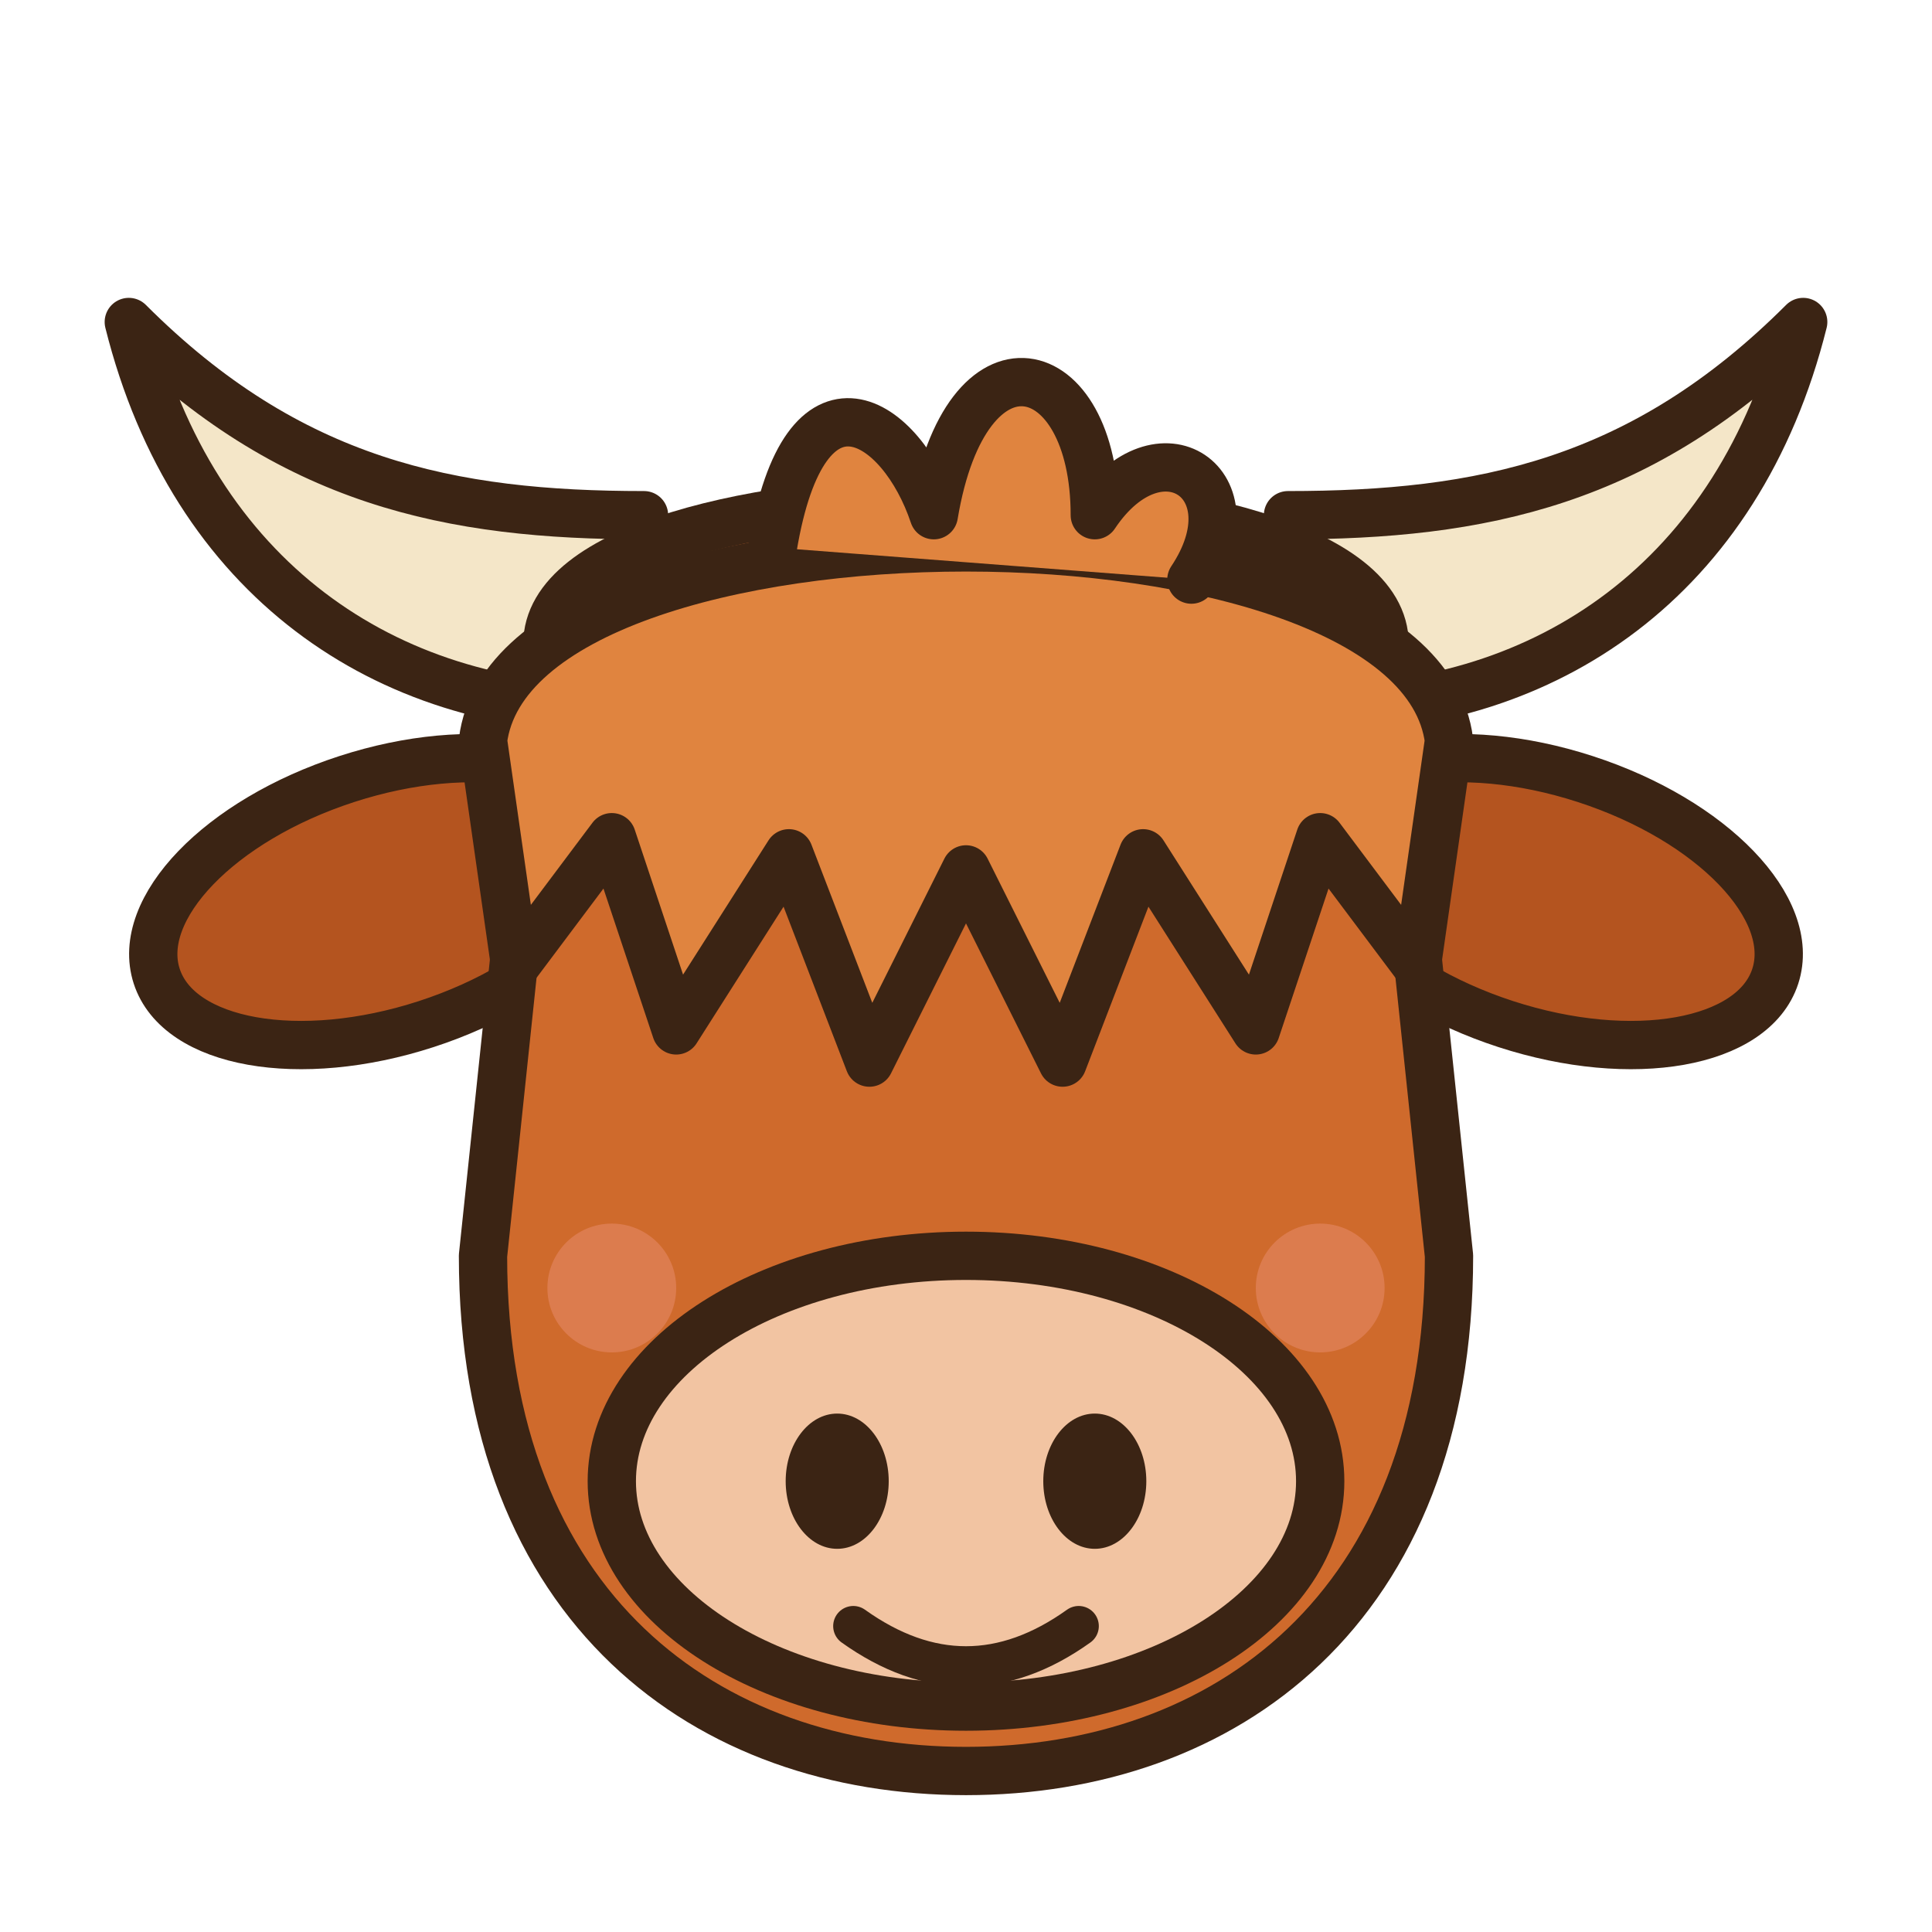
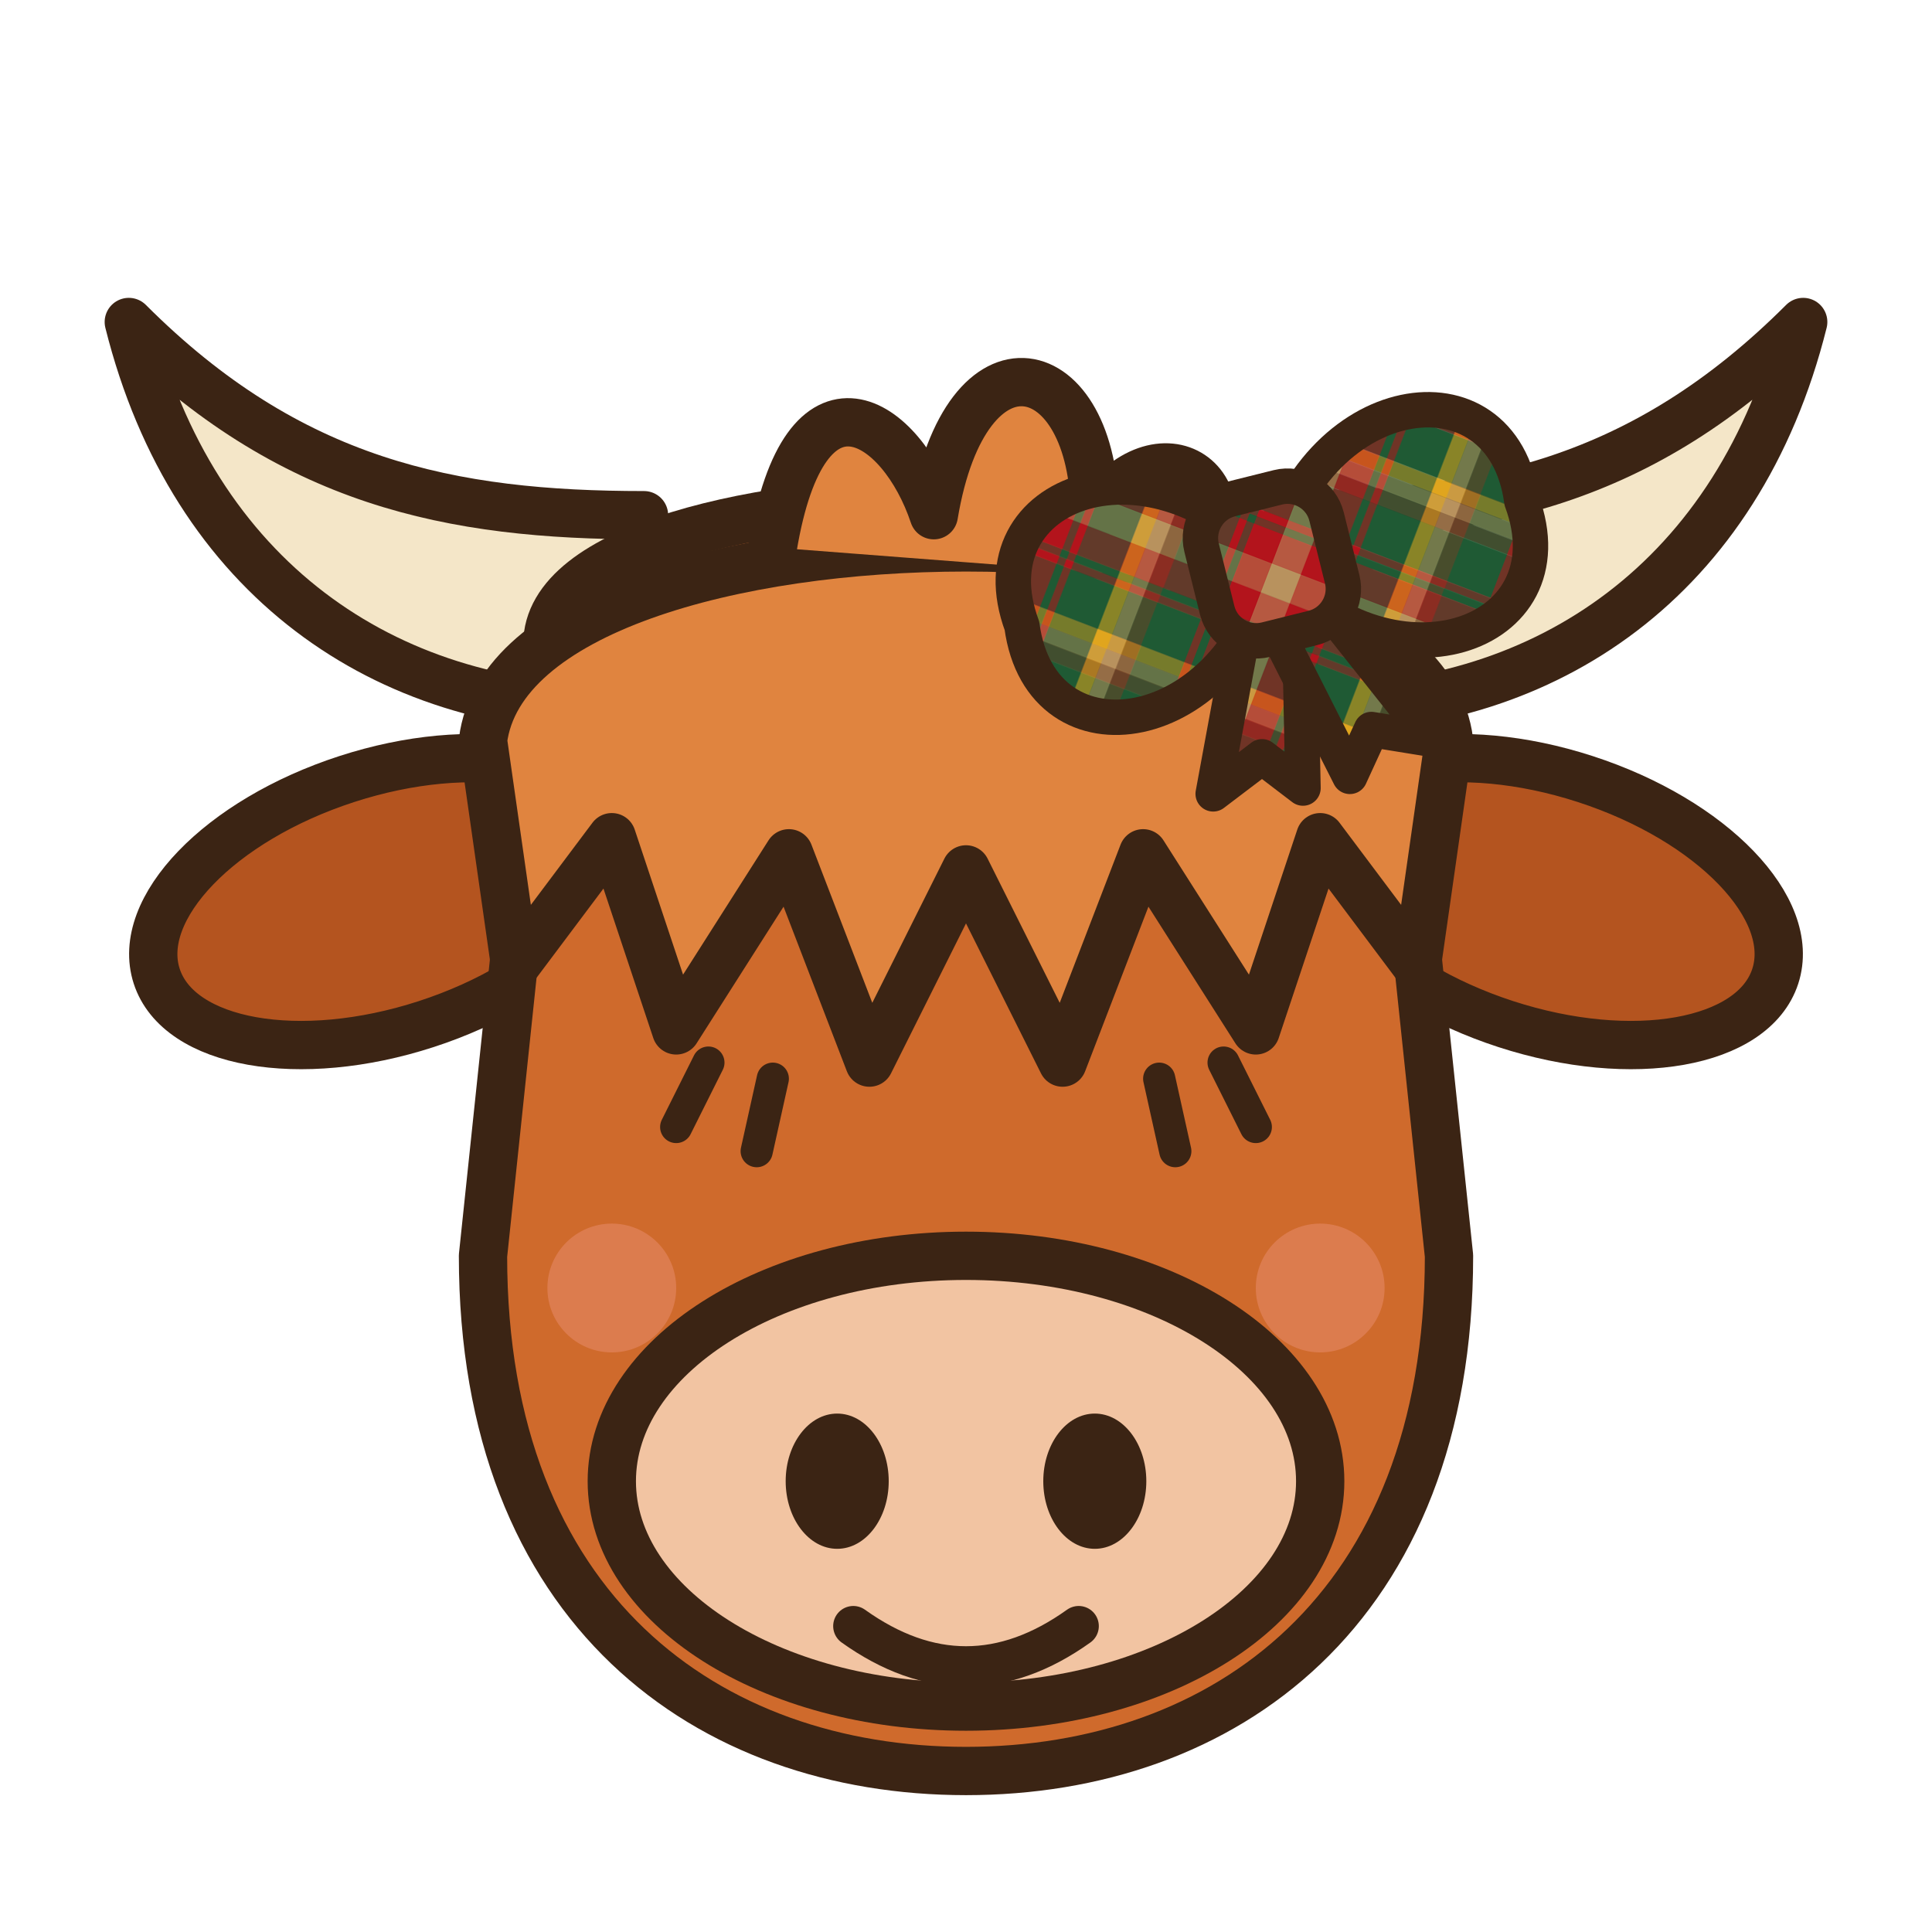
<svg xmlns="http://www.w3.org/2000/svg" viewBox="0 0 120 120" role="img" aria-labelledby="t">
+   <defs>
+     <pattern id="ml" width="16.32" height="16.32" patternUnits="userSpaceOnUse" patternTransform="rotate(35)">
+       <rect x="0" y="0" width="16.32" height="1.92" fill="#b8925e" />
+       <rect x="0" y="1.92" width="16.32" height="1.92" fill="#b3141c" />
+       <rect x="0" y="3.84" width="16.32" height="0.48" fill="#1f5a34" />
+       <rect x="0" y="4.32" width="16.32" height="0.48" fill="#b3141c" />
+       <rect x="0" y="4.8" width="16.32" height="2.88" fill="#1f5a34" />
+       <rect x="0" y="7.68" width="16.32" height="0.96" fill="#e0a51e" />
+       <rect x="0" y="8.64" width="16.32" height="0.96" fill="#b8925e" />
+       <rect x="0" y="9.6" width="16.32" height="0.96" fill="#6a4127" />
+       <rect x="0" y="10.56" width="16.32" height="2.88" fill="#1f5a34" />
+       <rect x="0" y="13.44" width="16.32" height="0.48" fill="#b3141c" />
+       <rect x="0" y="13.92" width="16.32" height="0.48" fill="#1f5a34" />
+       <rect x="0" y="14.4" width="16.32" height="1.92" fill="#b3141c" />
+       <rect x="0" y="0" width="1.92" height="16.32" fill="#b8925e" opacity=".55" />
+       <rect x="1.92" y="0" width="1.92" height="16.32" fill="#b3141c" opacity=".55" />
+       <rect x="3.84" y="0" width="0.48" height="16.32" fill="#1f5a34" opacity=".55" />
+       <rect x="4.32" y="0" width="0.48" height="16.32" fill="#b3141c" opacity=".55" />
+       <rect x="4.8" y="0" width="2.88" height="16.32" fill="#1f5a34" opacity=".55" />
+       <rect x="7.68" y="0" width="0.96" height="16.32" fill="#e0a51e" opacity=".55" />
+       <rect x="8.64" y="0" width="0.96" height="16.32" fill="#b8925e" opacity=".55" />
+       <rect x="9.6" y="0" width="0.96" height="16.32" fill="#6a4127" opacity=".55" />
+       <rect x="10.56" y="0" width="2.88" height="16.32" fill="#1f5a34" opacity=".55" />
+       <rect x="13.44" y="0" width="0.48" height="16.32" fill="#b3141c" opacity=".55" />
+       <rect x="13.92" y="0" width="0.48" height="16.32" fill="#1f5a34" opacity=".55" />
+       <rect x="14.4" y="0" width="1.92" height="16.32" fill="#b3141c" opacity=".55" />
+     </pattern>
+   </defs>
  <path d="M38 44 C24 44 12 36 8 20 C18 30 28 32 40 32 Z" fill="#f4e6c8" stroke="#3b2414" stroke-width="3" stroke-linejoin="round" />
  <path d="M82 44 C96 44 108 36 112 20 C102 30 92 32 80 32 Z" fill="#f4e6c8" stroke="#3b2414" stroke-width="3" stroke-linejoin="round" />
  <ellipse cx="24" cy="56" rx="15" ry="8" transform="rotate(-18 24 56)" fill="#b4541f" stroke="#3b2414" stroke-width="3" />
  <ellipse cx="96" cy="56" rx="15" ry="8" transform="rotate(18 96 56)" fill="#b4541f" stroke="#3b2414" stroke-width="3" />
  <path d="M34 40 C34 28 86 28 86 40 L90 78 C90 100 76 110 60 110 C44 110 30 100 30 78 Z" fill="#cf6a2c" stroke="#3b2414" stroke-width="3" stroke-linejoin="round" />
  <path d="M30 46 C32 30 88 30 90 46 L88 60 L82 52 L78 64 L71 53 L66 66 L60 54 L54 66 L49 53 L42 64 L38 52 L32 60 Z" fill="#e0843f" stroke="#3b2414" stroke-width="3" stroke-linejoin="round" />
  <path d="M48 34 C50 22 56 26 58 32 C60 20 68 22 68 32 C72 26 78 30 74 36" fill="#e0843f" stroke="#3b2414" stroke-width="3" stroke-linejoin="round" stroke-linecap="round" />
+   <path d="M44 66 l-2 4 M48 67 l-1 4.5 M76 66 l2 4 M72 67 l1 4.5" stroke="#3b2414" stroke-width="2" stroke-linecap="round" />
  <ellipse cx="60" cy="92" rx="22" ry="14" fill="#f2c4a2" stroke="#3b2414" stroke-width="3" />
  <ellipse cx="52" cy="92" rx="3.2" ry="4.2" fill="#3b2414" />
  <ellipse cx="68" cy="92" rx="3.2" ry="4.2" fill="#3b2414" />
  <path d="M53 101 Q60 106 67 101" fill="none" stroke="#3b2414" stroke-width="2.5" stroke-linecap="round" />
  <circle cx="38" cy="80" r="4" fill="#e88a6a" opacity=".55" />
  <circle cx="82" cy="80" r="4" fill="#e88a6a" opacity=".55" />
+   <g transform="translate(79 35) rotate(-14)" stroke="#3b2414" stroke-width="2.2" stroke-linejoin="round">
+     <path d="M-2 2 L-7 13 L-3.5 11.5 L-1.5 14 L1 3 Z" fill="url(#ml)" />
+     <path d="M2 2 L7 13 L3.5 11.5 L1.5 14 L-1 3 Z" fill="url(#ml)" />
+     <path d="M0 0 C-5 -10 -17 -9 -16 0 C-17 9 -5 10 0 0 Z" fill="url(#ml)" />
+     <path d="M0 0 C5 -10 17 -9 16 0 C17 9 5 10 0 0 Z" fill="url(#ml)" />
+     <rect x="-4" y="-4.5" width="8" height="9" rx="2.5" fill="url(#ml)" />
+   </g>
</svg>
